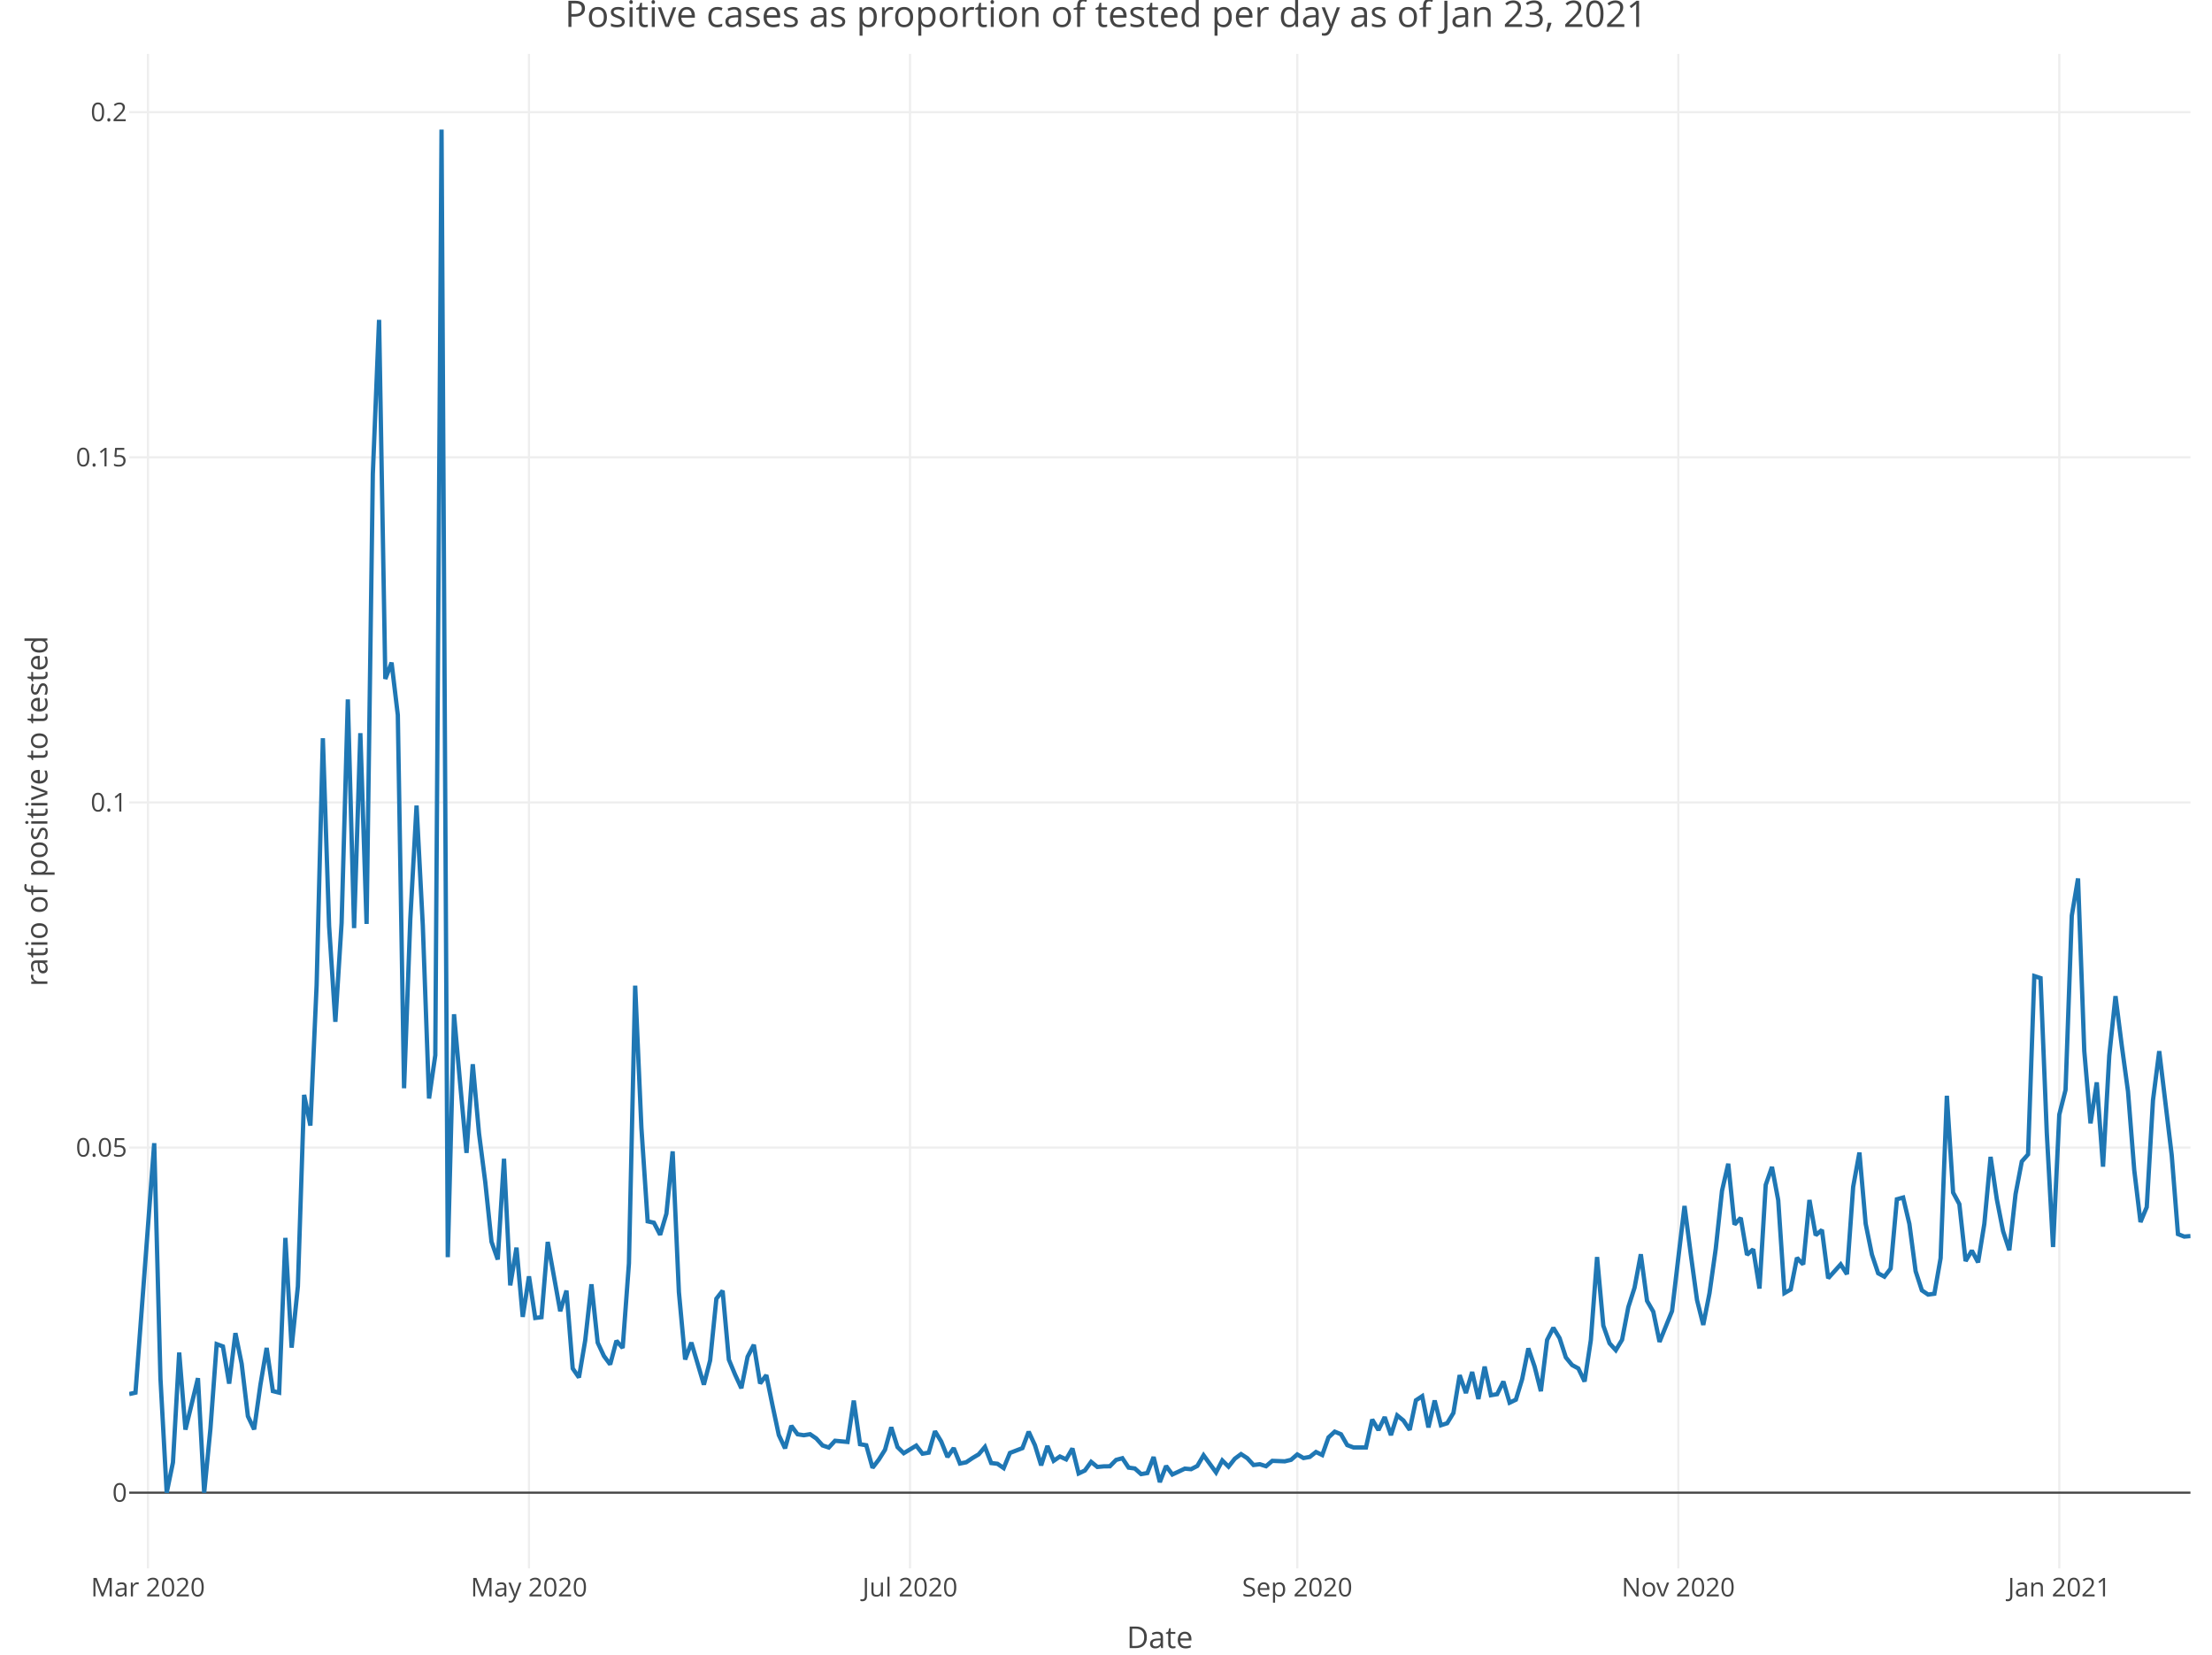
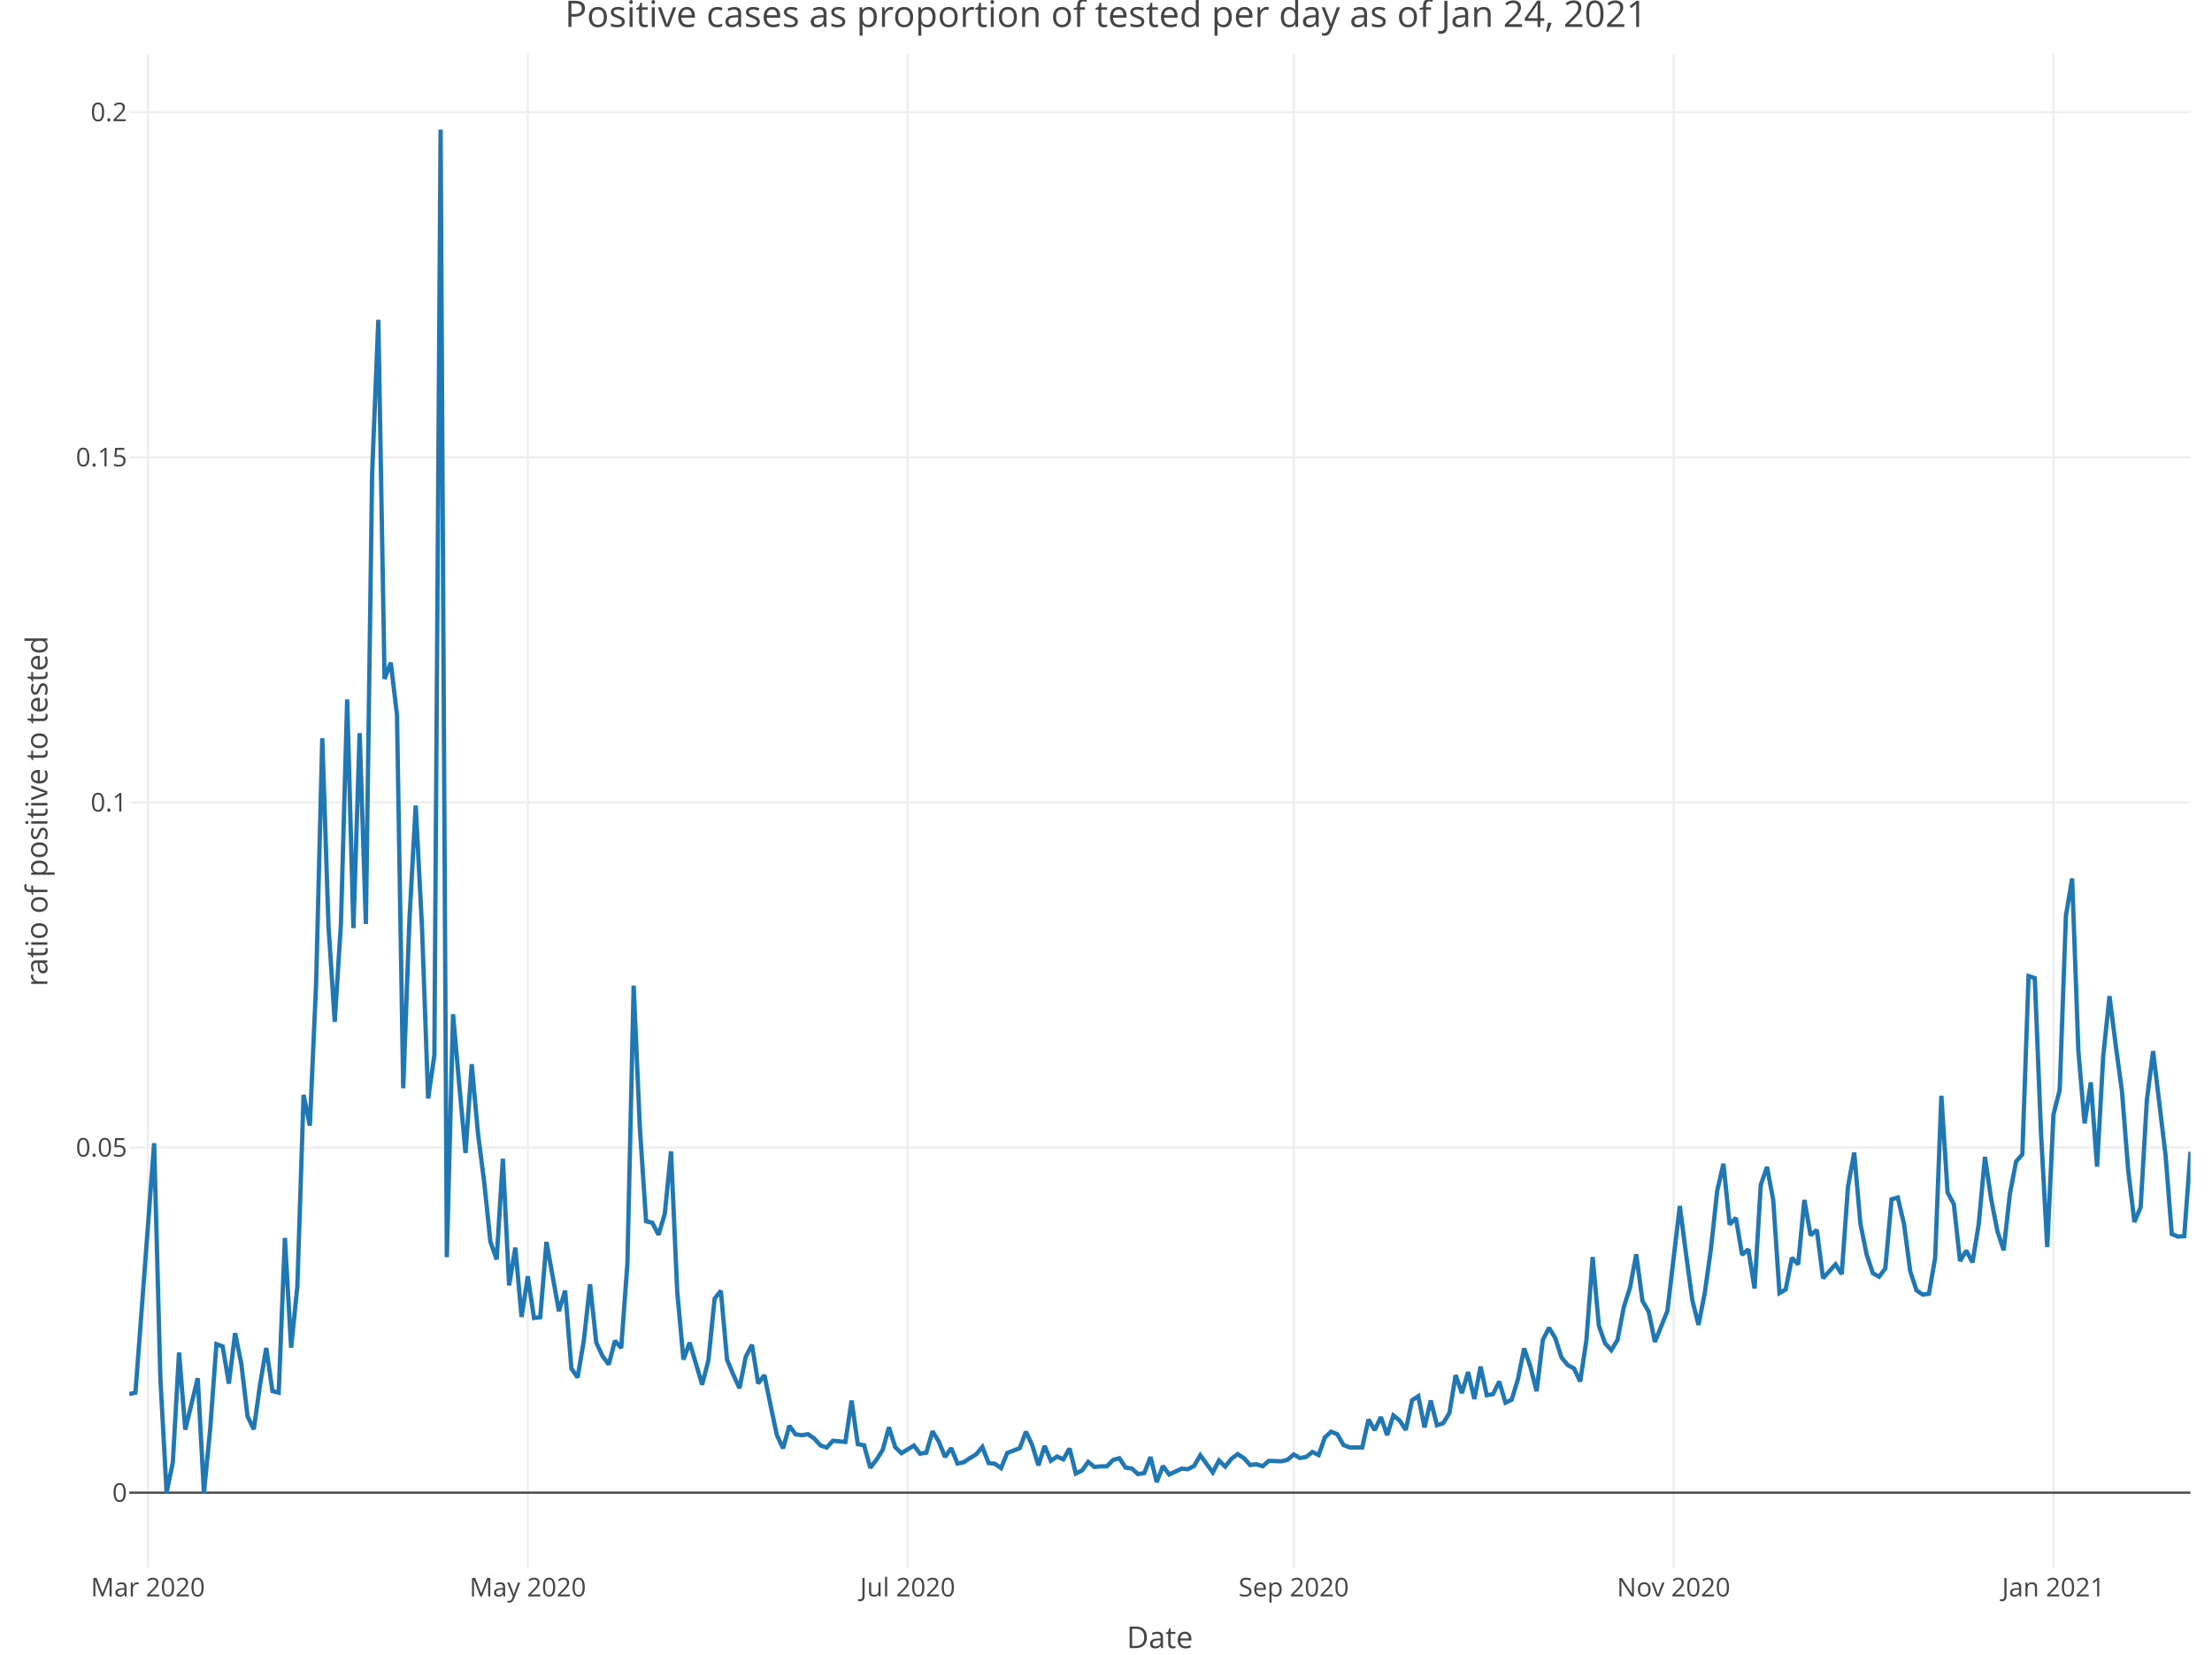
<svg xmlns="http://www.w3.org/2000/svg" class="main-svg" width="1027" height="768" style="" viewBox="0 0 1027 768">
  <rect x="0" y="0" width="1027" height="768" style="fill: rgb(255, 255, 255); fill-opacity: 1;" />
-   <defs id="defs-4bb356">
+   <defs id="defs-a4bc5f">
    <g class="clips">
-       <clipPath id="clip4bb356xyplot" class="plotclip">
+       <clipPath id="clipa4bc5fxyplot" class="plotclip">
        <rect width="957" height="703" />
      </clipPath>
-       <clipPath class="axesclip" id="clip4bb356x">
+       <clipPath class="axesclip" id="clipa4bc5fx">
        <rect x="60" y="0" width="957" height="768" />
      </clipPath>
-       <clipPath class="axesclip" id="clip4bb356y">
+       <clipPath class="axesclip" id="clipa4bc5fy">
        <rect x="0" y="25" width="1027" height="703" />
      </clipPath>
-       <clipPath class="axesclip" id="clip4bb356xy">
+       <clipPath class="axesclip" id="clipa4bc5fxy">
        <rect x="60" y="25" width="957" height="703" />
      </clipPath>
    </g>
    <g class="gradients" />
  </defs>
  <g class="bglayer" />
  <g class="layer-below">
    <g class="imagelayer" />
    <g class="shapelayer" />
  </g>
  <g class="cartesianlayer">
    <g class="subplot xy">
      <g class="layer-subplot">
        <g class="shapelayer" />
        <g class="imagelayer" />
      </g>
      <g class="gridlayer">
        <g class="x">
-           <path class="xgrid crisp" transform="translate(68.7,0)" d="M0,25v703" style="stroke: rgb(238, 238, 238); stroke-opacity: 1; stroke-width: 1px;" />
-           <path class="xgrid crisp" transform="translate(245.6,0)" d="M0,25v703" style="stroke: rgb(238, 238, 238); stroke-opacity: 1; stroke-width: 1px;" />
-           <path class="xgrid crisp" transform="translate(422.5,0)" d="M0,25v703" style="stroke: rgb(238, 238, 238); stroke-opacity: 1; stroke-width: 1px;" />
-           <path class="xgrid crisp" transform="translate(602.3,0)" d="M0,25v703" style="stroke: rgb(238, 238, 238); stroke-opacity: 1; stroke-width: 1px;" />
-           <path class="xgrid crisp" transform="translate(779.2,0)" d="M0,25v703" style="stroke: rgb(238, 238, 238); stroke-opacity: 1; stroke-width: 1px;" />
-           <path class="xgrid crisp" transform="translate(956.1,0)" d="M0,25v703" style="stroke: rgb(238, 238, 238); stroke-opacity: 1; stroke-width: 1px;" />
+           <path class="xgrid crisp" transform="translate(68.67,0)" d="M0,25v703" style="stroke: rgb(238, 238, 238); stroke-opacity: 1; stroke-width: 1px;" />
+           <path class="xgrid crisp" transform="translate(245.04,0)" d="M0,25v703" style="stroke: rgb(238, 238, 238); stroke-opacity: 1; stroke-width: 1px;" />
+           <path class="xgrid crisp" transform="translate(421.4,0)" d="M0,25v703" style="stroke: rgb(238, 238, 238); stroke-opacity: 1; stroke-width: 1px;" />
+           <path class="xgrid crisp" transform="translate(600.66,0)" d="M0,25v703" style="stroke: rgb(238, 238, 238); stroke-opacity: 1; stroke-width: 1px;" />
+           <path class="xgrid crisp" transform="translate(777.03,0)" d="M0,25v703" style="stroke: rgb(238, 238, 238); stroke-opacity: 1; stroke-width: 1px;" />
+           <path class="xgrid crisp" transform="translate(953.39,0)" d="M0,25v703" style="stroke: rgb(238, 238, 238); stroke-opacity: 1; stroke-width: 1px;" />
        </g>
        <g class="y">
          <path class="ygrid crisp" transform="translate(0,532.65)" d="M60,0h957" style="stroke: rgb(238, 238, 238); stroke-opacity: 1; stroke-width: 1px;" />
          <path class="ygrid crisp" transform="translate(0,372.46)" d="M60,0h957" style="stroke: rgb(238, 238, 238); stroke-opacity: 1; stroke-width: 1px;" />
          <path class="ygrid crisp" transform="translate(0,212.26)" d="M60,0h957" style="stroke: rgb(238, 238, 238); stroke-opacity: 1; stroke-width: 1px;" />
          <path class="ygrid crisp" transform="translate(0,52.06)" d="M60,0h957" style="stroke: rgb(238, 238, 238); stroke-opacity: 1; stroke-width: 1px;" />
        </g>
      </g>
      <g class="zerolinelayer">
        <path class="yzl zl crisp" transform="translate(0,692.85)" d="M60,0h957" style="stroke: rgb(68, 68, 68); stroke-opacity: 1; stroke-width: 1px;" />
      </g>
      <path class="xlines-below" />
      <path class="ylines-below" />
      <g class="overlines-below" />
      <g class="xaxislayer-below" />
      <g class="yaxislayer-below" />
      <g class="overaxes-below" />
-       <g class="plot" transform="translate(60, 25)" clip-path="url('#clip4bb356xyplot')">
+       <g class="plot" transform="translate(60, 25)" clip-path="url('#clipa4bc5fxyplot')">
        <g class="scatterlayer mlayer">
-           <g class="trace scatter tracea667e9" style="stroke-miterlimit: 2; opacity: 1;">
+           <g class="trace scatter trace22c861" style="stroke-miterlimit: 2; opacity: 1;">
            <g class="fills" />
            <g class="errorbars" />
            <g class="lines">
-               <path class="js-line" d="M0,622.08L2.9,621.42L11.6,505.63L14.5,614.89L17.4,667.85L20.3,653.8L23.2,602.8L26.1,638.59L31.9,614.7L34.8,667.85L37.7,638.18L40.6,598.9L43.5,599.97L46.4,617.23L49.3,593.79L52.2,608L55.1,632.36L58,638.47L60.9,617.81L63.8,600.66L66.7,620.7L69.6,621.42L72.5,549.58L75.4,600.54L78.3,572.07L81.2,483.2L84.1,497.46L87,432.27L89.9,317.67L92.8,404.9L95.7,449.29L98.6,403.44L101.5,299.64L104.4,405.8L107.3,315.31L110.2,403.85L113.1,194.99L116,123.47L118.9,290.13L121.8,282.57L124.7,306.88L127.6,480.13L130.5,401.54L133.4,348.91L136.3,404.5L139.2,484.89L142.1,464.79L145,35.15L147.9,558.54L150.8,445.78L153.7,478.64L156.6,510.14L159.5,468.98L162.4,501.07L165.3,523.68L168.2,551.37L171.1,559.61L174,512.85L176.9,571.63L179.8,554.1L182.7,586.26L185.6,567.44L188.5,586.75L191.4,586.4L194.3,551.47L200.1,583.63L203,574.06L205.9,610.19L208.8,614.38L211.7,597.21L214.6,571.12L217.5,598.21L220.4,604.43L223.3,608.32L226.2,597.34L229.1,600.68L232,561.46L234.9,432.5L237.8,498.58L240.7,541.9L243.6,542.55L246.5,548.15L249.4,538.38L252.3,509.42L255.2,574.73L258.1,606.03L261,598.19L266.8,617.71L269.7,606.46L272.6,577.83L275.5,574.11L278.4,606.1L281.3,613.07L284.2,619.36L287.1,604.76L290,599.22L292.9,617.15L295.8,613.3L298.7,627.52L301.6,641.13L304.5,647.27L307.4,636.81L310.3,640.74L313.2,641.19L316.1,640.71L319,642.7L321.9,645.92L324.8,646.9L327.7,643.75L333.5,644.3L336.4,625.1L339.3,645.35L342.2,645.84L345.1,656.3L348,652.54L350.9,647.93L353.8,637.5L356.7,646.68L359.6,649.53L365.4,646L368.3,649.76L371.2,649.27L374.1,639.33L377,644.1L379.9,651.29L382.8,647.16L385.7,654.33L388.6,653.74L391.5,651.78L394.4,650.06L397.3,646.61L400.2,654.1L403.1,654.43L406,656.44L408.9,649.41L414.7,647.17L417.6,639.54L420.5,645.81L423.4,655.16L426.3,646.16L429.2,653.06L432.1,651.06L435,652.39L437.9,647.33L440.8,658.93L443.7,657.55L446.6,653.55L449.5,655.91L452.4,655.64L455.3,655.6L458.2,652.64L461.1,651.86L464,656.22L466.9,656.63L469.8,659.23L472.7,658.74L475.6,651.31L478.5,662.95L481.4,655.46L484.3,659.41L487.2,658.07L490.1,656.69L493,656.95L495.9,655.44L498.8,650.49L504.6,658.45L507.5,652.9L510.4,655.77L513.3,652.09L516.2,649.95L519.1,651.84L522,655.01L524.9,654.64L527.8,655.57L530.7,653.08L536.5,653.3L539.4,652.61L542.3,650.1L545.2,651.77L548.1,651.26L551,648.97L553.9,650.37L556.8,642.19L559.7,639.53L562.6,640.73L565.5,645.77L568.4,646.85L574.2,646.86L577.1,633.9L580,638.78L582.9,632.76L585.8,641.13L588.7,631.99L591.6,634.36L594.5,638.71L597.4,624.97L600.3,623.07L603.2,637.56L606.1,625.07L609,636.55L611.9,635.62L614.8,630.84L617.7,613.3L620.6,621.6L623.5,611.84L626.4,624.37L629.3,609.35L632.2,622.62L635.1,622.13L638,616.26L640.9,626.08L643.8,624.69L646.7,615.19L649.6,600.87L652.5,609.34L655.4,620.74L658.3,596.96L661.2,591.32L664.1,596.12L667,605.07L669.9,608.61L672.8,610.18L675.7,616.24L678.6,597.06L681.5,558.47L684.4,590.32L687.3,598.51L690.2,601.72L693.1,596.88L696,581.74L698.9,572.69L701.8,557.19L704.7,578.81L707.6,583.84L710.5,597.85L716.3,583.55L719.2,559.02L722.1,534.77L725,557.15L727.9,578.42L730.8,589.98L733.7,575.25L736.6,554.62L739.5,527.74L742.4,515.16L745.3,543.38L748.2,540.29L751.1,557.44L754,554.88L756.9,573.11L759.8,525L762.7,516.66L765.6,532.08L768.5,575.19L771.4,573.54L774.3,558.83L777.2,561.9L780.1,531.98L783,548.35L785.9,545.91L788.8,568.32L794.6,561.88L797.5,566.43L800.4,525.89L803.3,509.97L806.2,543.03L809.1,557.32L812,566.01L814.9,567.58L817.8,563.81L820.7,531.65L823.6,530.86L826.5,543.11L829.4,565.06L832.3,573.94L835.2,575.9L838.1,575.51L841,558.98L843.9,483.63L846.8,528.53L849.7,533.92L852.6,560.34L855.5,555.49L858.4,560.95L861.3,543.05L864.2,511.99L867.1,531.69L870,546.47L872.9,555.31L875.8,529.24L878.7,514.11L881.6,510.83L884.5,428.06L887.4,429L890.3,500.87L893.2,553.82L896.1,492.37L899,480.92L901.9,400.04L904.8,382.75L907.7,462.85L910.6,496.43L913.5,477.4L916.4,516.53L919.3,464.99L922.2,437.37L925.1,460.25L928,481.58L930.9,518.12L933.8,542.24L936.7,535.31L939.6,485.67L942.5,462.9L948.3,511.21L951.2,547.82L954.1,548.98L957,548.74" style="vector-effect: non-scaling-stroke; fill: none; stroke: rgb(31, 119, 180); stroke-opacity: 1; stroke-width: 2px; opacity: 1;" />
+               <path class="js-line" d="M0,622.08L2.89,621.42L11.56,505.63L14.46,614.89L17.35,667.85L20.24,653.8L23.13,602.8L26.02,638.59L31.8,614.7L34.69,667.85L37.59,638.18L40.48,598.9L43.37,599.97L46.26,617.23L49.15,593.79L52.04,608L54.93,632.36L57.82,638.47L60.72,617.81L63.61,600.66L66.5,620.7L69.39,621.42L72.28,549.58L75.17,600.54L78.06,572.07L80.95,483.2L83.85,497.46L86.74,432.27L89.63,317.67L92.52,404.9L95.41,449.29L98.3,403.44L101.19,299.64L104.08,405.8L106.98,315.31L109.87,403.85L112.76,194.99L115.65,123.47L118.54,290.13L121.43,282.57L124.32,306.88L127.21,480.13L130.11,401.54L133,348.91L135.89,404.5L138.78,484.89L141.67,464.79L144.56,35.15L147.45,558.54L150.34,445.78L153.24,478.64L156.13,510.14L159.02,468.98L161.91,501.07L164.8,523.68L167.69,551.37L170.58,559.61L173.47,512.85L176.37,571.63L179.26,554.1L182.15,586.26L185.04,567.44L187.93,586.75L190.82,586.4L193.71,551.47L199.5,583.63L202.39,574.06L205.28,610.19L208.17,614.38L211.06,597.21L213.95,571.12L216.84,598.21L219.73,604.43L222.63,608.32L225.52,597.34L228.41,600.68L231.3,561.46L234.19,432.5L237.08,498.58L239.97,541.9L242.86,542.55L245.76,548.15L248.65,538.38L251.54,509.42L254.43,574.73L257.32,606.03L260.21,598.19L265.99,617.71L268.89,606.46L271.78,577.83L274.67,574.11L277.56,606.1L280.45,613.07L283.34,619.36L286.23,604.76L289.12,599.22L292.02,617.15L294.91,613.3L297.8,627.52L300.69,641.13L303.58,647.27L306.47,636.81L309.36,640.74L312.25,641.19L315.15,640.71L318.04,642.7L320.93,645.92L323.82,646.9L326.71,643.75L332.49,644.3L335.38,625.1L338.27,645.35L341.17,645.84L344.06,656.3L346.95,652.54L349.84,647.93L352.73,637.5L355.62,646.68L358.51,649.53L364.3,646L367.19,649.76L370.08,649.27L372.97,639.33L375.86,644.1L378.75,651.29L381.64,647.16L384.53,654.33L387.43,653.74L390.32,651.78L393.21,650.06L396.1,646.61L398.99,654.1L401.88,654.43L404.77,656.44L407.66,649.41L413.45,647.17L416.34,639.54L419.23,645.81L422.12,655.16L425.01,646.16L427.9,653.06L430.79,651.06L433.69,652.39L436.58,647.33L439.47,658.93L442.36,657.55L445.25,653.55L448.14,655.91L451.03,655.64L453.92,655.6L456.82,652.64L459.71,651.86L462.6,656.22L465.49,656.63L468.38,659.23L471.27,658.74L474.16,651.31L477.05,662.95L479.95,655.46L482.84,659.41L485.73,658.07L488.62,656.69L491.51,656.95L494.4,655.44L497.29,650.49L503.08,658.45L505.97,652.9L508.86,655.77L511.75,652.09L514.64,649.95L517.53,651.84L520.42,655.01L523.31,654.64L526.21,655.57L529.1,653.08L534.88,653.3L537.77,652.61L540.66,650.1L543.55,651.77L546.44,651.26L549.34,648.97L552.23,650.37L555.12,642.19L558.01,639.53L560.9,640.73L563.79,645.77L566.68,646.85L572.47,646.86L575.36,633.9L578.25,638.78L581.14,632.76L584.03,641.13L586.92,631.99L589.81,634.36L592.7,638.71L595.6,624.97L598.49,623.07L601.38,637.56L604.27,625.07L607.16,636.55L610.05,635.62L612.94,630.84L615.83,613.3L618.73,621.6L621.62,611.84L624.51,624.37L627.4,609.35L630.29,622.62L633.18,622.13L636.07,616.26L638.96,626.08L641.85,624.69L644.75,615.19L647.64,600.87L650.53,609.34L653.42,620.74L656.31,596.96L659.2,591.32L662.09,596.12L664.98,605.07L667.88,608.61L670.77,610.18L673.66,616.24L676.55,597.06L679.44,558.47L682.33,590.32L685.22,598.51L688.11,601.72L691.01,596.88L693.9,581.74L696.79,572.69L699.68,557.19L702.57,578.81L705.46,583.84L708.35,597.85L714.14,583.55L717.03,559.02L719.92,534.77L722.81,557.15L725.7,578.42L728.59,589.98L731.48,575.25L734.37,554.62L737.27,527.74L740.16,515.16L743.05,543.38L745.94,540.29L748.83,557.44L751.72,554.88L754.61,573.11L757.5,525L760.4,516.66L763.29,532.08L766.18,575.19L769.07,573.54L771.96,558.83L774.85,561.9L777.74,531.98L780.63,548.35L783.53,545.91L786.42,568.32L792.2,561.88L795.09,566.43L797.98,525.89L800.87,509.97L803.76,543.03L806.66,557.32L809.55,566.01L812.44,567.58L815.33,563.81L818.22,531.65L821.11,530.86L824,543.11L826.89,565.06L829.79,573.94L832.68,575.9L835.57,575.51L838.46,558.98L841.35,483.63L844.24,528.53L847.13,533.92L850.02,560.34L852.92,555.49L855.81,560.95L858.7,543.05L861.59,511.99L864.48,531.69L867.37,546.47L870.26,555.31L873.15,529.24L876.05,514.11L878.94,510.83L881.83,428.06L884.72,429L887.61,500.87L890.5,553.82L893.39,492.37L896.28,480.92L899.18,400.04L902.07,382.75L904.96,462.85L907.85,496.43L910.74,477.4L913.63,516.53L916.52,464.99L919.41,437.37L922.31,460.25L925.2,481.58L928.09,518.12L930.98,542.24L933.87,535.31L936.76,485.67L939.65,462.9L945.44,511.21L948.33,547.82L951.22,548.98L954.11,548.74L957,509.64" style="vector-effect: non-scaling-stroke; fill: none; stroke: rgb(31, 119, 180); stroke-opacity: 1; stroke-width: 2px; opacity: 1;" />
            </g>
            <g class="points" />
            <g class="text" />
          </g>
        </g>
      </g>
      <g class="overplot" />
      <path class="xlines-above crisp" d="M0,0" style="fill: none;" />
      <path class="ylines-above crisp" d="M0,0" style="fill: none;" />
      <g class="overlines-above" />
      <g class="xaxislayer-above">
        <g class="xtick">
-           <text text-anchor="middle" x="0" y="741" transform="translate(68.7,0)" style="font-family: 'Open Sans', verdana, arial, sans-serif; font-size: 12px; fill: rgb(68, 68, 68); fill-opacity: 1; white-space: pre;">Mar 2020</text>
+           <text text-anchor="middle" x="0" y="741" transform="translate(68.67,0)" style="font-family: 'Open Sans', verdana, arial, sans-serif; font-size: 12px; fill: rgb(68, 68, 68); fill-opacity: 1; white-space: pre;">Mar 2020</text>
        </g>
        <g class="xtick">
-           <text text-anchor="middle" x="0" y="741" transform="translate(245.6,0)" style="font-family: 'Open Sans', verdana, arial, sans-serif; font-size: 12px; fill: rgb(68, 68, 68); fill-opacity: 1; white-space: pre;">May 2020</text>
+           <text text-anchor="middle" x="0" y="741" transform="translate(245.04,0)" style="font-family: 'Open Sans', verdana, arial, sans-serif; font-size: 12px; fill: rgb(68, 68, 68); fill-opacity: 1; white-space: pre;">May 2020</text>
        </g>
        <g class="xtick">
-           <text text-anchor="middle" x="0" y="741" transform="translate(422.5,0)" style="font-family: 'Open Sans', verdana, arial, sans-serif; font-size: 12px; fill: rgb(68, 68, 68); fill-opacity: 1; white-space: pre;">Jul 2020</text>
+           <text text-anchor="middle" x="0" y="741" transform="translate(421.4,0)" style="font-family: 'Open Sans', verdana, arial, sans-serif; font-size: 12px; fill: rgb(68, 68, 68); fill-opacity: 1; white-space: pre;">Jul 2020</text>
        </g>
        <g class="xtick">
-           <text text-anchor="middle" x="0" y="741" transform="translate(602.3,0)" style="font-family: 'Open Sans', verdana, arial, sans-serif; font-size: 12px; fill: rgb(68, 68, 68); fill-opacity: 1; white-space: pre;">Sep 2020</text>
+           <text text-anchor="middle" x="0" y="741" transform="translate(600.66,0)" style="font-family: 'Open Sans', verdana, arial, sans-serif; font-size: 12px; fill: rgb(68, 68, 68); fill-opacity: 1; white-space: pre;">Sep 2020</text>
        </g>
        <g class="xtick">
-           <text text-anchor="middle" x="0" y="741" transform="translate(779.2,0)" style="font-family: 'Open Sans', verdana, arial, sans-serif; font-size: 12px; fill: rgb(68, 68, 68); fill-opacity: 1; white-space: pre;">Nov 2020</text>
+           <text text-anchor="middle" x="0" y="741" transform="translate(777.03,0)" style="font-family: 'Open Sans', verdana, arial, sans-serif; font-size: 12px; fill: rgb(68, 68, 68); fill-opacity: 1; white-space: pre;">Nov 2020</text>
        </g>
        <g class="xtick">
-           <text text-anchor="middle" x="0" y="741" transform="translate(956.1,0)" style="font-family: 'Open Sans', verdana, arial, sans-serif; font-size: 12px; fill: rgb(68, 68, 68); fill-opacity: 1; white-space: pre;">Jan 2021</text>
+           <text text-anchor="middle" x="0" y="741" transform="translate(953.39,0)" style="font-family: 'Open Sans', verdana, arial, sans-serif; font-size: 12px; fill: rgb(68, 68, 68); fill-opacity: 1; white-space: pre;">Jan 2021</text>
        </g>
      </g>
      <g class="yaxislayer-above">
        <g class="ytick">
          <text text-anchor="end" x="59" y="4.2" transform="translate(0,692.85)" style="font-family: 'Open Sans', verdana, arial, sans-serif; font-size: 12px; fill: rgb(68, 68, 68); fill-opacity: 1; white-space: pre;">0</text>
        </g>
        <g class="ytick">
          <text text-anchor="end" x="59" y="4.2" transform="translate(0,532.65)" style="font-family: 'Open Sans', verdana, arial, sans-serif; font-size: 12px; fill: rgb(68, 68, 68); fill-opacity: 1; white-space: pre;">0.05</text>
        </g>
        <g class="ytick">
          <text text-anchor="end" x="59" y="4.2" transform="translate(0,372.46)" style="font-family: 'Open Sans', verdana, arial, sans-serif; font-size: 12px; fill: rgb(68, 68, 68); fill-opacity: 1; white-space: pre;">0.1</text>
        </g>
        <g class="ytick">
          <text text-anchor="end" x="59" y="4.2" transform="translate(0,212.26)" style="font-family: 'Open Sans', verdana, arial, sans-serif; font-size: 12px; fill: rgb(68, 68, 68); fill-opacity: 1; white-space: pre;">0.15</text>
        </g>
        <g class="ytick">
          <text text-anchor="end" x="59" y="4.2" transform="translate(0,52.06)" style="font-family: 'Open Sans', verdana, arial, sans-serif; font-size: 12px; fill: rgb(68, 68, 68); fill-opacity: 1; white-space: pre;">0.2</text>
        </g>
      </g>
      <g class="overaxes-above" />
    </g>
  </g>
  <g class="polarlayer" />
  <g class="ternarylayer" />
  <g class="geolayer" />
  <g class="funnelarealayer" />
  <g class="pielayer" />
  <g class="treemaplayer" />
  <g class="sunburstlayer" />
  <g class="glimages" />
-   <defs id="topdefs-4bb356">
+   <defs id="topdefs-a4bc5f">
    <g class="clips" />
  </defs>
  <g class="layer-above">
    <g class="imagelayer" />
    <g class="shapelayer" />
  </g>
  <g class="infolayer">
    <g class="g-gtitle">
-       <text class="gtitle" x="513.5" y="12.5" text-anchor="middle" dy="0em" style="font-family: 'Open Sans', verdana, arial, sans-serif; font-size: 17px; fill: rgb(68, 68, 68); opacity: 1; font-weight: normal; white-space: pre;">Positive cases as proportion of tested per day as of Jan 23, 2021</text>
+       <text class="gtitle" x="513.5" y="12.5" text-anchor="middle" dy="0em" style="font-family: 'Open Sans', verdana, arial, sans-serif; font-size: 17px; fill: rgb(68, 68, 68); opacity: 1; font-weight: normal; white-space: pre;">Positive cases as proportion of tested per day as of Jan 24, 2021</text>
    </g>
    <g class="g-xtitle" transform="translate(0,-15)">
      <text class="xtitle" x="538.5" y="780" text-anchor="middle" style="font-family: 'Open Sans', verdana, arial, sans-serif; font-size: 14px; fill: rgb(68, 68, 68); opacity: 1; font-weight: normal; white-space: pre;">Date</text>
    </g>
    <g class="g-ytitle">
      <text class="ytitle" transform="rotate(-90,22,376.5)" x="22" y="376.5" text-anchor="middle" style="font-family: 'Open Sans', verdana, arial, sans-serif; font-size: 14px; fill: rgb(68, 68, 68); opacity: 1; font-weight: normal; white-space: pre;">ratio of positive to tested</text>
    </g>
  </g>
</svg>
